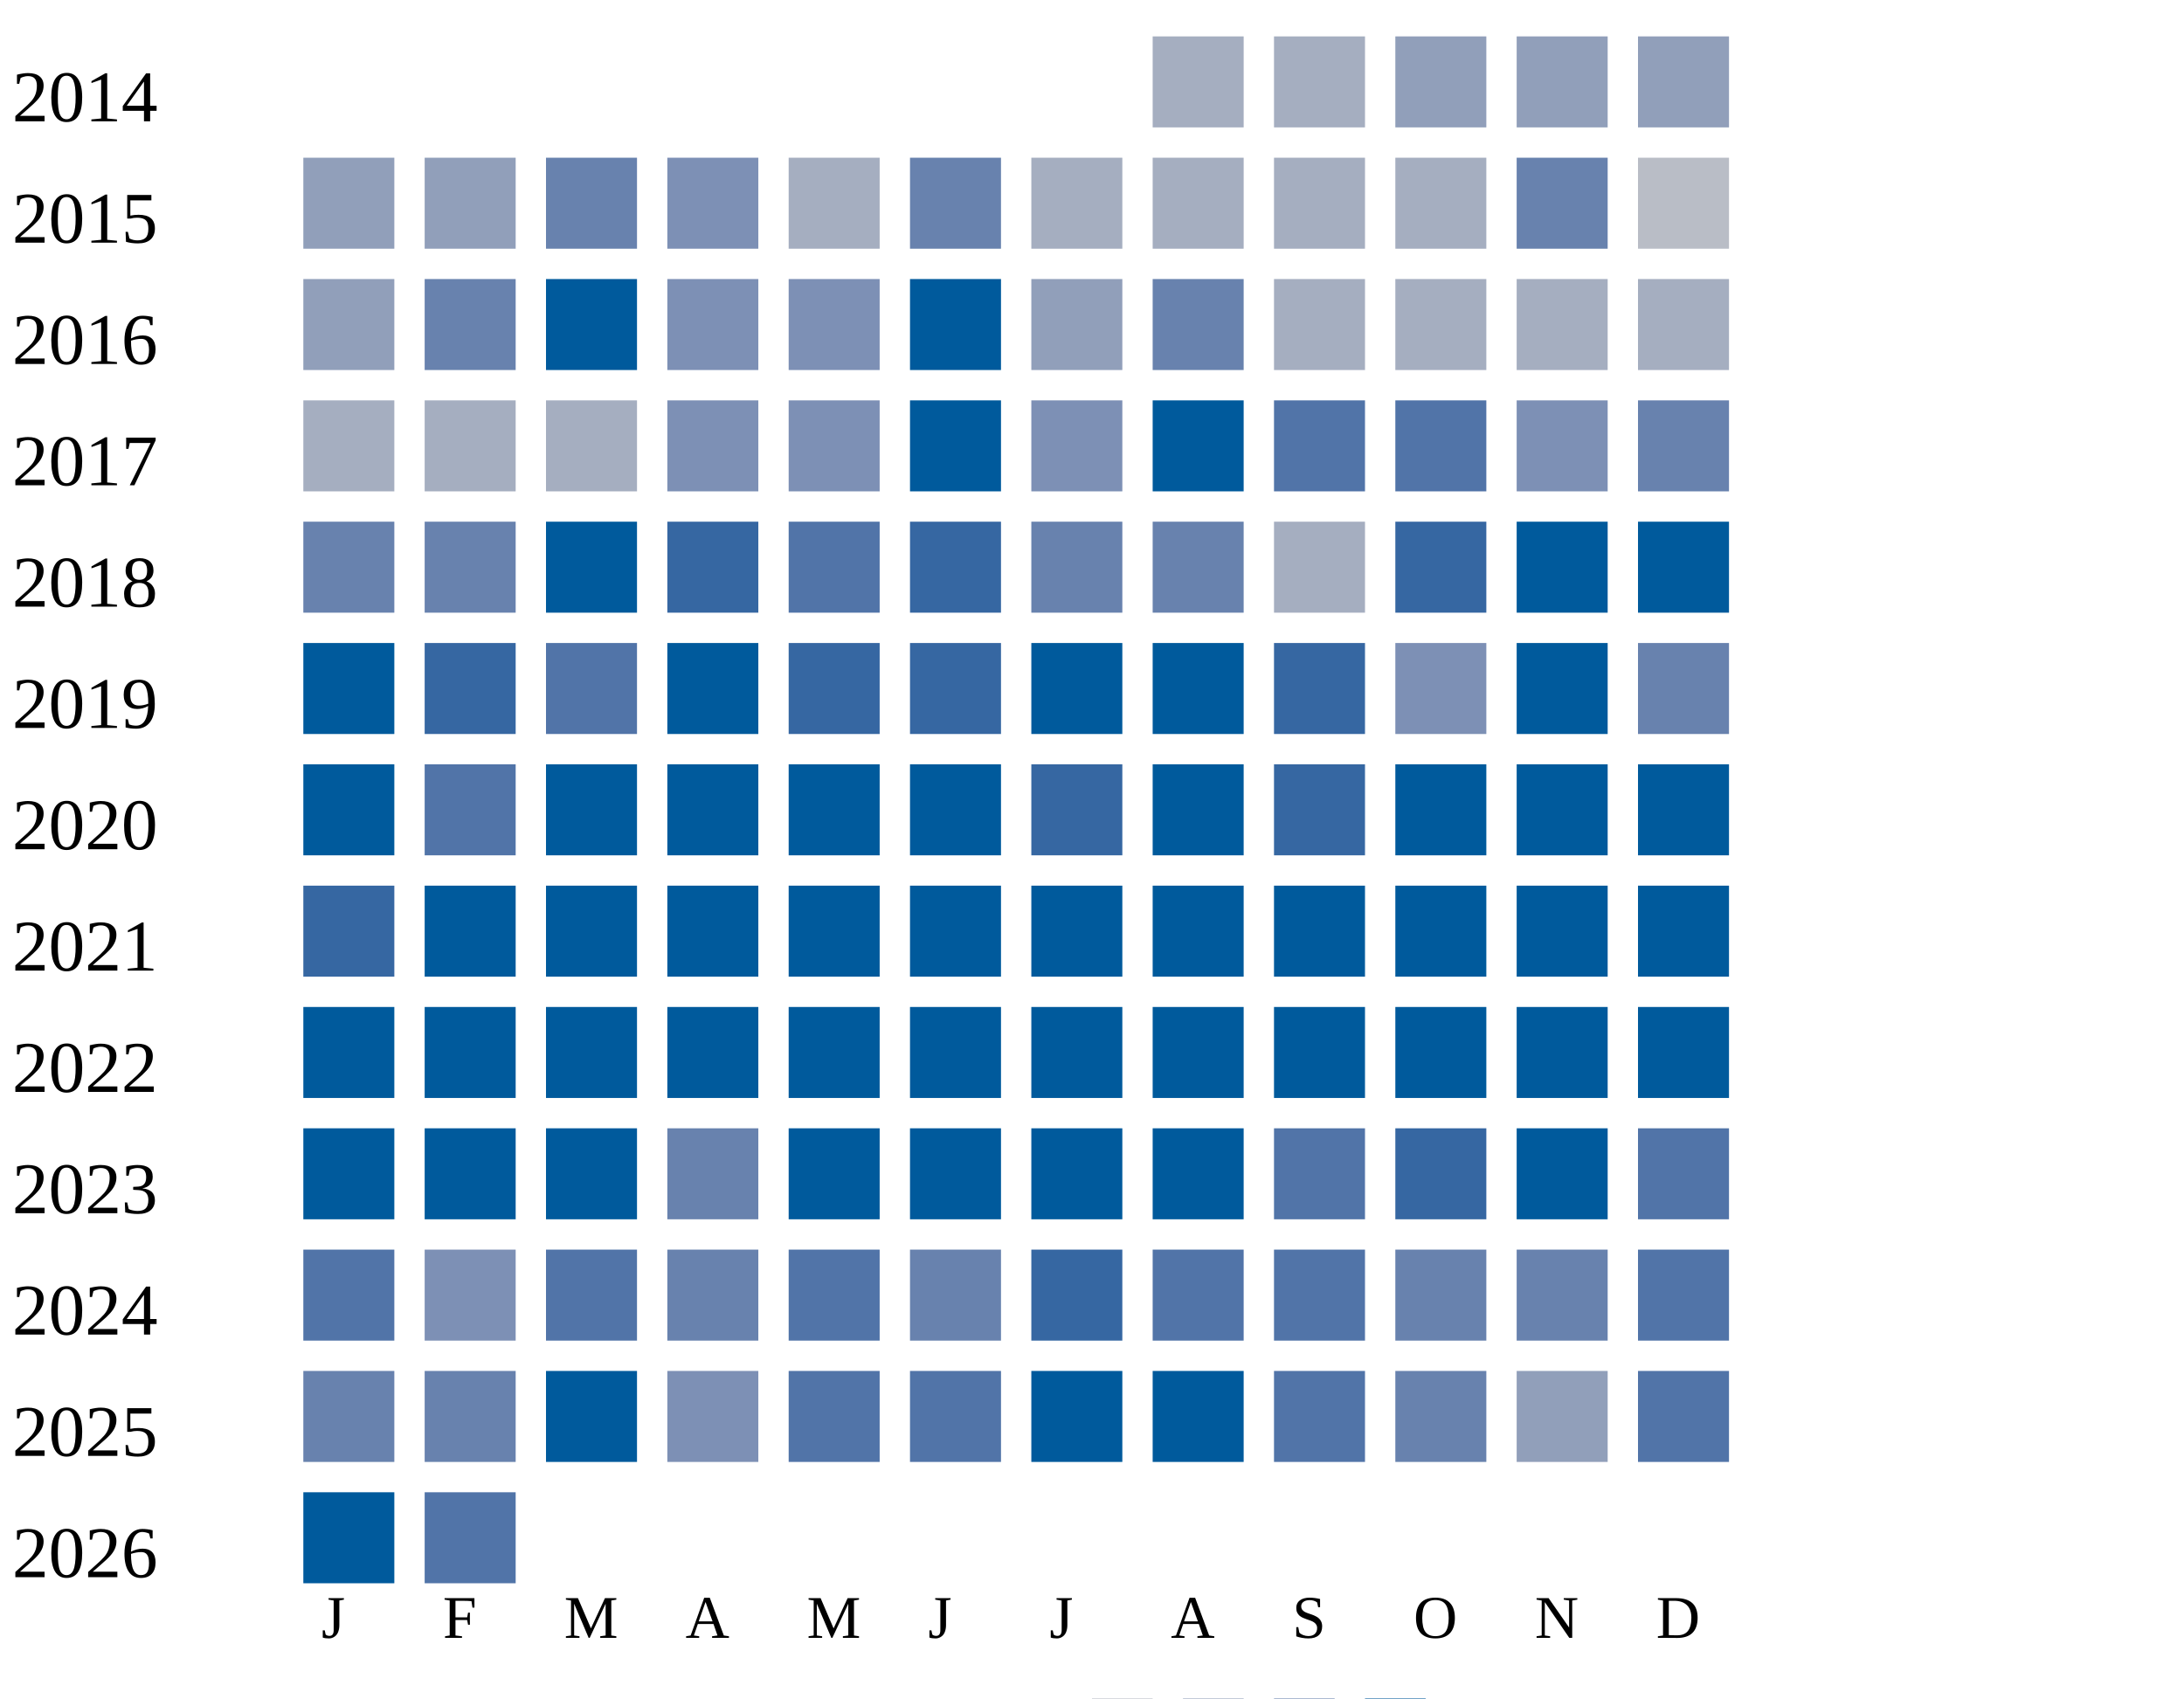
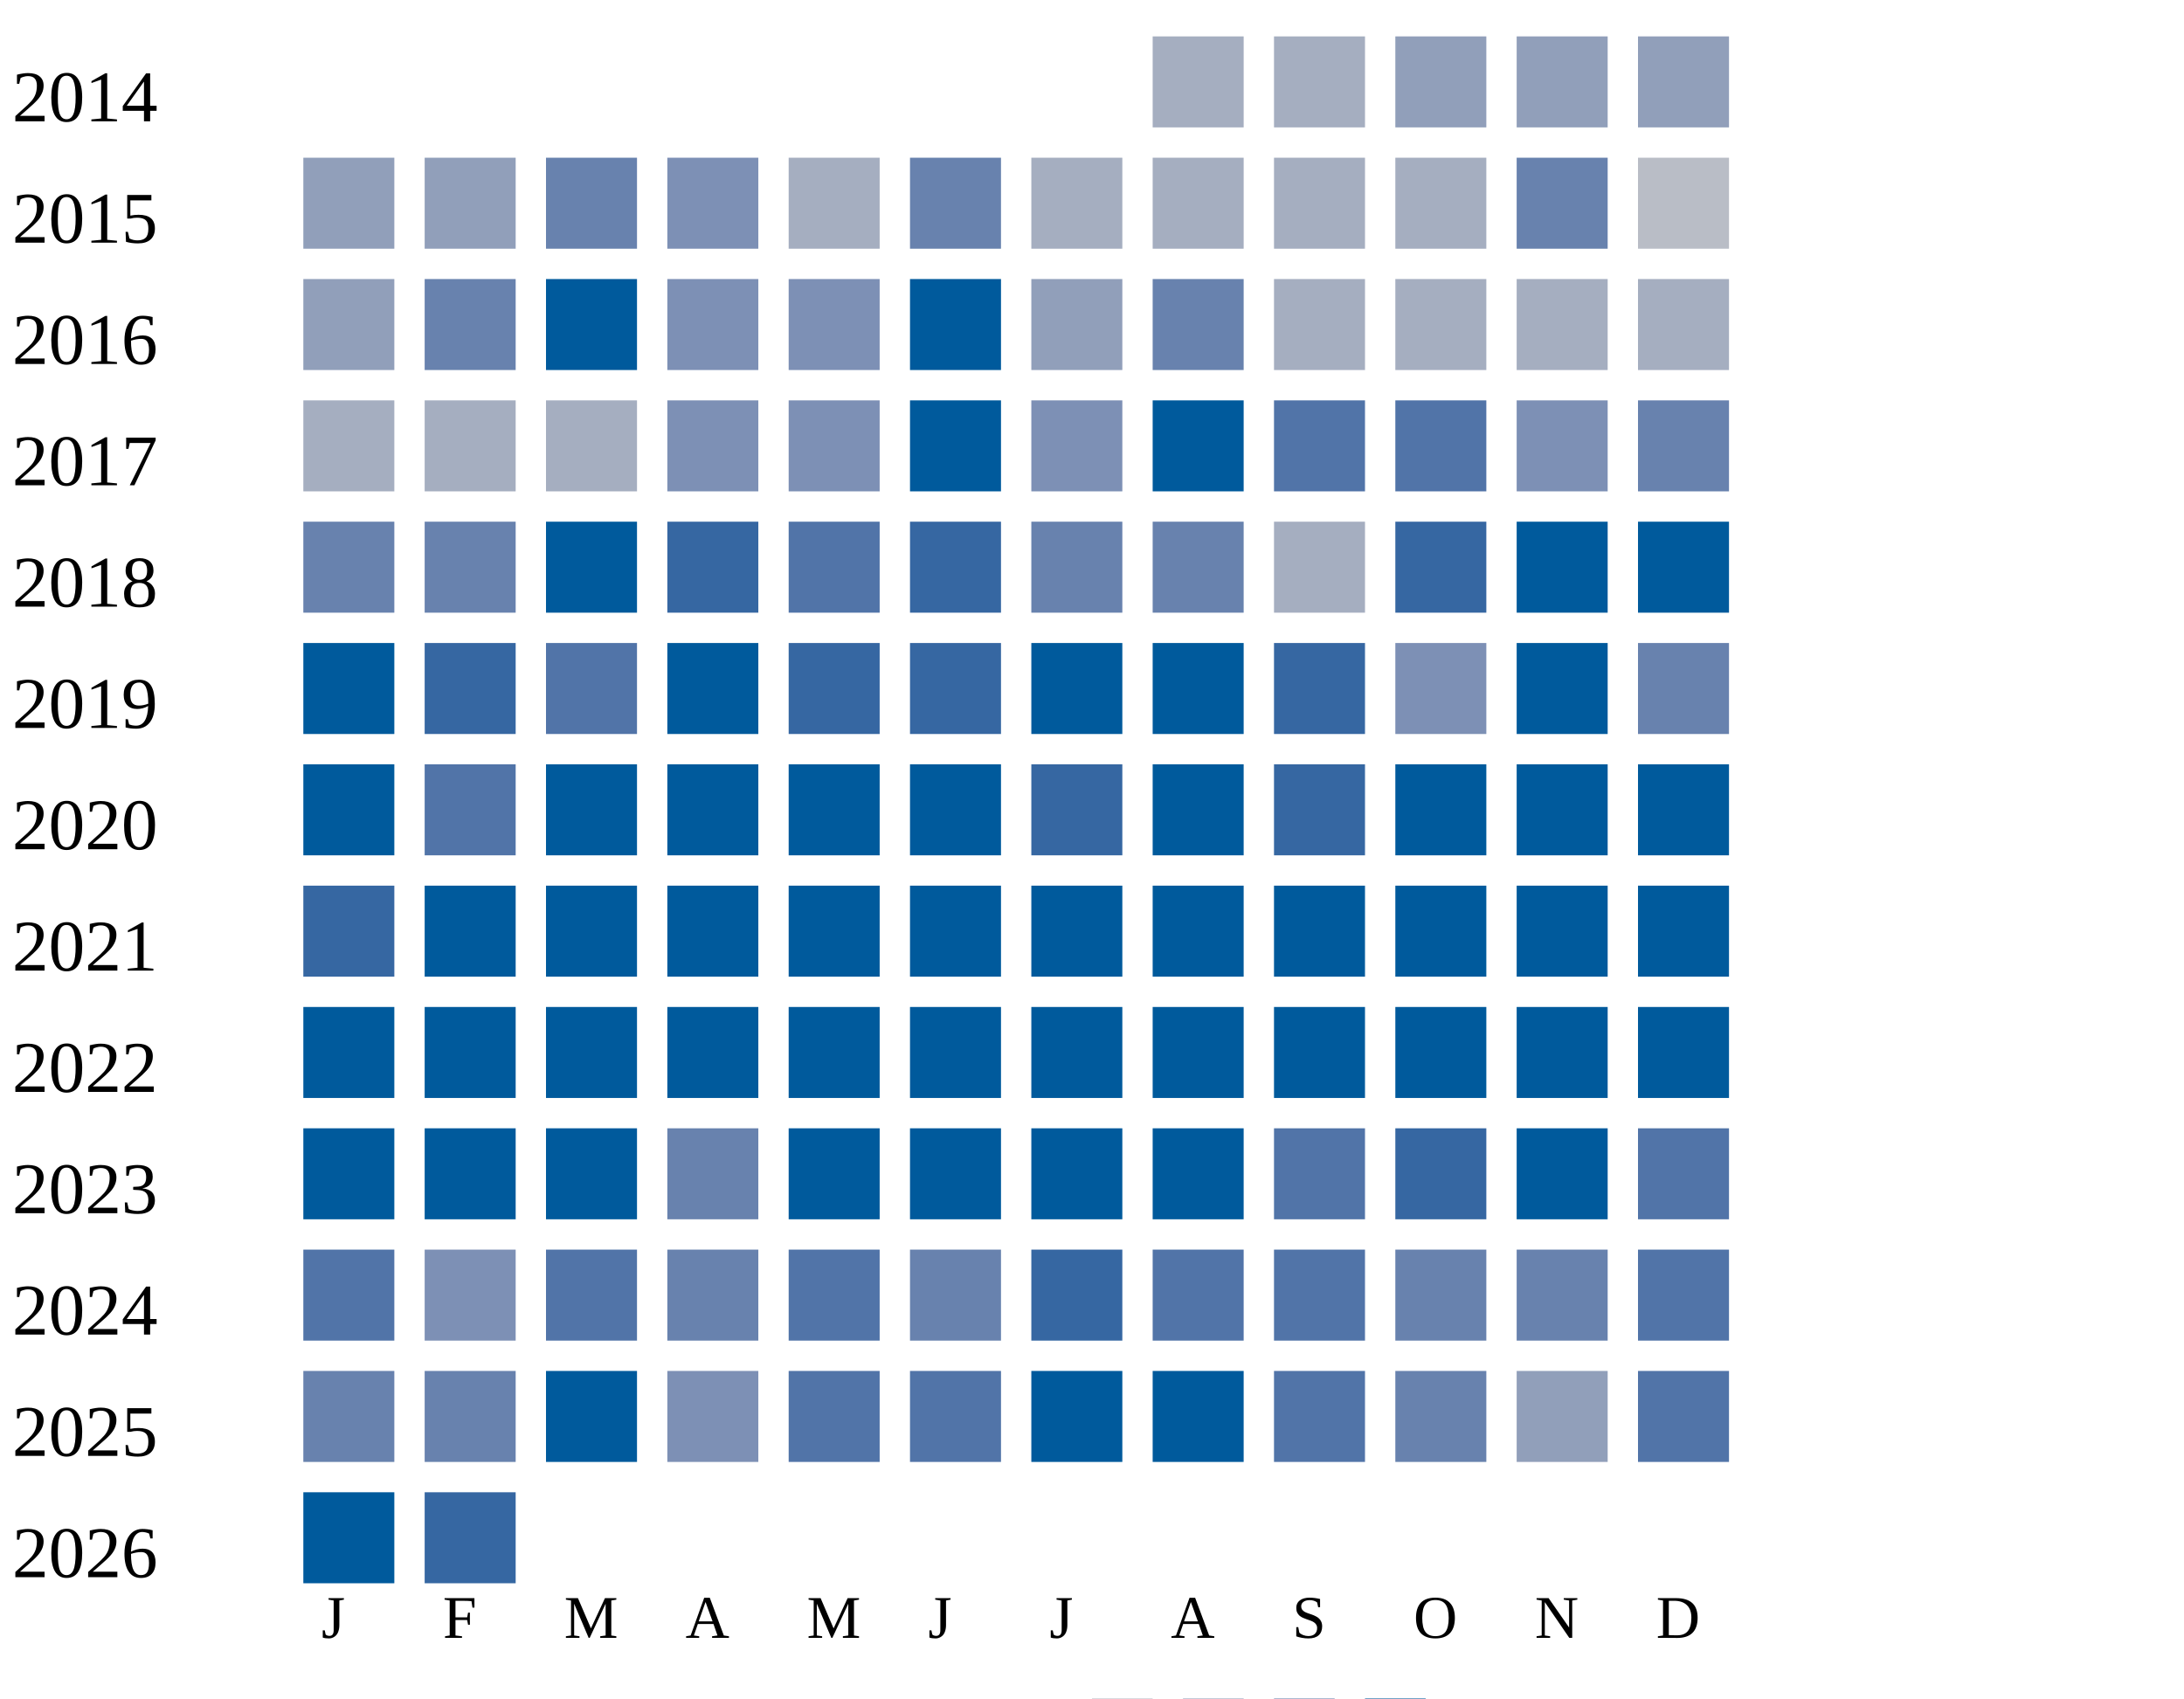
<svg xmlns="http://www.w3.org/2000/svg" width="360" height="280">
  <g transform="translate(0 0)">
    <text x="2" y="20">2014</text>
    <rect x="190" y="6" width="15" height="15" fill="#a5aec0" />
    <rect x="210" y="6" width="15" height="15" fill="#a5aec0" />
    <rect x="230" y="6" width="15" height="15" fill="#919fba" />
    <rect x="250" y="6" width="15" height="15" fill="#919fba" />
    <rect x="270" y="6" width="15" height="15" fill="#919fba" />
  </g>
  <g transform="translate(0 20)">
    <text x="2" y="20">2015</text>
    <rect x="50" y="6" width="15" height="15" fill="#919fba" />
    <rect x="70" y="6" width="15" height="15" fill="#919fba" />
    <rect x="90" y="6" width="15" height="15" fill="#6882ae" />
    <rect x="110" y="6" width="15" height="15" fill="#7d90b5" />
    <rect x="130" y="6" width="15" height="15" fill="#a5aec0" />
    <rect x="150" y="6" width="15" height="15" fill="#6882ae" />
    <rect x="170" y="6" width="15" height="15" fill="#a5aec0" />
    <rect x="190" y="6" width="15" height="15" fill="#a5aec0" />
    <rect x="210" y="6" width="15" height="15" fill="#a5aec0" />
    <rect x="230" y="6" width="15" height="15" fill="#a5aec0" />
    <rect x="250" y="6" width="15" height="15" fill="#6882ae" />
    <rect x="270" y="6" width="15" height="15" fill="#b9bdc6" />
  </g>
  <g transform="translate(0 40)">
    <text x="2" y="20">2016</text>
    <rect x="50" y="6" width="15" height="15" fill="#919fba" />
    <rect x="70" y="6" width="15" height="15" fill="#6882ae" />
    <rect x="90" y="6" width="15" height="15" fill="#005a9c" />
    <rect x="110" y="6" width="15" height="15" fill="#7d90b5" />
    <rect x="130" y="6" width="15" height="15" fill="#7d90b5" />
    <rect x="150" y="6" width="15" height="15" fill="#005a9c" />
    <rect x="170" y="6" width="15" height="15" fill="#919fba" />
    <rect x="190" y="6" width="15" height="15" fill="#6882ae" />
    <rect x="210" y="6" width="15" height="15" fill="#a5aec0" />
    <rect x="230" y="6" width="15" height="15" fill="#a5aec0" />
    <rect x="250" y="6" width="15" height="15" fill="#a5aec0" />
    <rect x="270" y="6" width="15" height="15" fill="#a5aec0" />
  </g>
  <g transform="translate(0 60)">
    <text x="2" y="20">2017</text>
    <rect x="50" y="6" width="15" height="15" fill="#a5aec0" />
    <rect x="70" y="6" width="15" height="15" fill="#a5aec0" />
    <rect x="90" y="6" width="15" height="15" fill="#a5aec0" />
    <rect x="110" y="6" width="15" height="15" fill="#7d90b5" />
    <rect x="130" y="6" width="15" height="15" fill="#7d90b5" />
    <rect x="150" y="6" width="15" height="15" fill="#005a9c" />
    <rect x="170" y="6" width="15" height="15" fill="#7d90b5" />
    <rect x="190" y="6" width="15" height="15" fill="#005a9c" />
    <rect x="210" y="6" width="15" height="15" fill="#5174a8" />
    <rect x="230" y="6" width="15" height="15" fill="#5174a8" />
    <rect x="250" y="6" width="15" height="15" fill="#7d90b5" />
    <rect x="270" y="6" width="15" height="15" fill="#6882ae" />
  </g>
  <g transform="translate(0 80)">
    <text x="2" y="20">2018</text>
    <rect x="50" y="6" width="15" height="15" fill="#6882ae" />
    <rect x="70" y="6" width="15" height="15" fill="#6882ae" />
    <rect x="90" y="6" width="15" height="15" fill="#005a9c" />
    <rect x="110" y="6" width="15" height="15" fill="#3667a2" />
    <rect x="130" y="6" width="15" height="15" fill="#5174a8" />
    <rect x="150" y="6" width="15" height="15" fill="#3667a2" />
    <rect x="170" y="6" width="15" height="15" fill="#6882ae" />
    <rect x="190" y="6" width="15" height="15" fill="#6882ae" />
    <rect x="210" y="6" width="15" height="15" fill="#a5aec0" />
    <rect x="230" y="6" width="15" height="15" fill="#3667a2" />
    <rect x="250" y="6" width="15" height="15" fill="#005a9c" />
    <rect x="270" y="6" width="15" height="15" fill="#005a9c" />
  </g>
  <g transform="translate(0 100)">
    <text x="2" y="20">2019</text>
    <rect x="50" y="6" width="15" height="15" fill="#005a9c" />
    <rect x="70" y="6" width="15" height="15" fill="#3667a2" />
    <rect x="90" y="6" width="15" height="15" fill="#5174a8" />
    <rect x="110" y="6" width="15" height="15" fill="#005a9c" />
    <rect x="130" y="6" width="15" height="15" fill="#3667a2" />
    <rect x="150" y="6" width="15" height="15" fill="#3667a2" />
    <rect x="170" y="6" width="15" height="15" fill="#005a9c" />
    <rect x="190" y="6" width="15" height="15" fill="#005a9c" />
    <rect x="210" y="6" width="15" height="15" fill="#3667a2" />
    <rect x="230" y="6" width="15" height="15" fill="#7d90b5" />
    <rect x="250" y="6" width="15" height="15" fill="#005a9c" />
    <rect x="270" y="6" width="15" height="15" fill="#6882ae" />
  </g>
  <g transform="translate(0 120)">
    <text x="2" y="20">2020</text>
    <rect x="50" y="6" width="15" height="15" fill="#005a9c" />
    <rect x="70" y="6" width="15" height="15" fill="#5174a8" />
    <rect x="90" y="6" width="15" height="15" fill="#005a9c" />
    <rect x="110" y="6" width="15" height="15" fill="#005a9c" />
    <rect x="130" y="6" width="15" height="15" fill="#005a9c" />
    <rect x="150" y="6" width="15" height="15" fill="#005a9c" />
    <rect x="170" y="6" width="15" height="15" fill="#3667a2" />
    <rect x="190" y="6" width="15" height="15" fill="#005a9c" />
    <rect x="210" y="6" width="15" height="15" fill="#3667a2" />
    <rect x="230" y="6" width="15" height="15" fill="#005a9c" />
    <rect x="250" y="6" width="15" height="15" fill="#005a9c" />
    <rect x="270" y="6" width="15" height="15" fill="#005a9c" />
  </g>
  <g transform="translate(0 140)">
    <text x="2" y="20">2021</text>
    <rect x="50" y="6" width="15" height="15" fill="#3667a2" />
    <rect x="70" y="6" width="15" height="15" fill="#005a9c" />
    <rect x="90" y="6" width="15" height="15" fill="#005a9c" />
    <rect x="110" y="6" width="15" height="15" fill="#005a9c" />
    <rect x="130" y="6" width="15" height="15" fill="#005a9c" />
    <rect x="150" y="6" width="15" height="15" fill="#005a9c" />
    <rect x="170" y="6" width="15" height="15" fill="#005a9c" />
    <rect x="190" y="6" width="15" height="15" fill="#005a9c" />
    <rect x="210" y="6" width="15" height="15" fill="#005a9c" />
    <rect x="230" y="6" width="15" height="15" fill="#005a9c" />
    <rect x="250" y="6" width="15" height="15" fill="#005a9c" />
    <rect x="270" y="6" width="15" height="15" fill="#005a9c" />
  </g>
  <g transform="translate(0 160)">
    <text x="2" y="20">2022</text>
    <rect x="50" y="6" width="15" height="15" fill="#005a9c" />
    <rect x="70" y="6" width="15" height="15" fill="#005a9c" />
    <rect x="90" y="6" width="15" height="15" fill="#005a9c" />
    <rect x="110" y="6" width="15" height="15" fill="#005a9c" />
    <rect x="130" y="6" width="15" height="15" fill="#005a9c" />
    <rect x="150" y="6" width="15" height="15" fill="#005a9c" />
    <rect x="170" y="6" width="15" height="15" fill="#005a9c" />
    <rect x="190" y="6" width="15" height="15" fill="#005a9c" />
    <rect x="210" y="6" width="15" height="15" fill="#005a9c" />
    <rect x="230" y="6" width="15" height="15" fill="#005a9c" />
    <rect x="250" y="6" width="15" height="15" fill="#005a9c" />
    <rect x="270" y="6" width="15" height="15" fill="#005a9c" />
  </g>
  <g transform="translate(0 180)">
    <text x="2" y="20">2023</text>
    <rect x="50" y="6" width="15" height="15" fill="#005a9c" />
    <rect x="70" y="6" width="15" height="15" fill="#005a9c" />
    <rect x="90" y="6" width="15" height="15" fill="#005a9c" />
    <rect x="110" y="6" width="15" height="15" fill="#6882ae" />
    <rect x="130" y="6" width="15" height="15" fill="#005a9c" />
    <rect x="150" y="6" width="15" height="15" fill="#005a9c" />
    <rect x="170" y="6" width="15" height="15" fill="#005a9c" />
    <rect x="190" y="6" width="15" height="15" fill="#005a9c" />
    <rect x="210" y="6" width="15" height="15" fill="#5174a8" />
    <rect x="230" y="6" width="15" height="15" fill="#3667a2" />
    <rect x="250" y="6" width="15" height="15" fill="#005a9c" />
    <rect x="270" y="6" width="15" height="15" fill="#5174a8" />
  </g>
  <g transform="translate(0 200)">
    <text x="2" y="20">2024</text>
    <rect x="50" y="6" width="15" height="15" fill="#5174a8" />
    <rect x="70" y="6" width="15" height="15" fill="#7d90b5" />
    <rect x="90" y="6" width="15" height="15" fill="#5174a8" />
    <rect x="110" y="6" width="15" height="15" fill="#6882ae" />
    <rect x="130" y="6" width="15" height="15" fill="#5174a8" />
    <rect x="150" y="6" width="15" height="15" fill="#6882ae" />
    <rect x="170" y="6" width="15" height="15" fill="#3667a2" />
    <rect x="190" y="6" width="15" height="15" fill="#5174a8" />
    <rect x="210" y="6" width="15" height="15" fill="#5174a8" />
    <rect x="230" y="6" width="15" height="15" fill="#6882ae" />
    <rect x="250" y="6" width="15" height="15" fill="#6882ae" />
    <rect x="270" y="6" width="15" height="15" fill="#5174a8" />
  </g>
  <g transform="translate(0 220)">
    <text x="2" y="20">2025</text>
    <rect x="50" y="6" width="15" height="15" fill="#6882ae" />
    <rect x="70" y="6" width="15" height="15" fill="#6882ae" />
    <rect x="90" y="6" width="15" height="15" fill="#005a9c" />
    <rect x="110" y="6" width="15" height="15" fill="#7d90b5" />
    <rect x="130" y="6" width="15" height="15" fill="#5174a8" />
    <rect x="150" y="6" width="15" height="15" fill="#5174a8" />
    <rect x="170" y="6" width="15" height="15" fill="#005a9c" />
    <rect x="190" y="6" width="15" height="15" fill="#005a9c" />
    <rect x="210" y="6" width="15" height="15" fill="#5174a8" />
    <rect x="230" y="6" width="15" height="15" fill="#6882ae" />
    <rect x="250" y="6" width="15" height="15" fill="#919fba" />
    <rect x="270" y="6" width="15" height="15" fill="#5174a8" />
  </g>
  <g transform="translate(0 240)">
    <text x="2" y="20">2026</text>
    <rect x="50" y="6" width="15" height="15" fill="#005a9c" />
-     <rect x="70" y="6" width="15" height="15" fill="#5174a8" />
+     <rect x="70" y="6" width="15" height="15" fill="#3667a2" />
  </g>
  <text style="font-size: 10px; text-align: center" x="53" y="270">J</text>
  <text style="font-size: 10px; text-align: center" x="73" y="270">F</text>
  <text style="font-size: 10px; text-align: center" x="93" y="270">M</text>
  <text style="font-size: 10px; text-align: center" x="113" y="270">A</text>
  <text style="font-size: 10px; text-align: center" x="133" y="270">M</text>
  <text style="font-size: 10px; text-align: center" x="153" y="270">J</text>
  <text style="font-size: 10px; text-align: center" x="173" y="270">J</text>
  <text style="font-size: 10px; text-align: center" x="193" y="270">A</text>
  <text style="font-size: 10px; text-align: center" x="213" y="270">S</text>
  <text style="font-size: 10px; text-align: center" x="233" y="270">O</text>
  <text style="font-size: 10px; text-align: center" x="253" y="270">N</text>
  <text style="font-size: 10px; text-align: center" x="273" y="270">D</text>
  <text style="font-size: 10px;" x="155" y="289">Less</text>
  <rect fill="#b9bdc6" width="10" height="10" x="180" y="280" />
  <rect fill="#919fba" width="10" height="10" x="195" y="280" />
  <rect fill="#6882ae" width="10" height="10" x="210" y="280" />
  <rect fill="#005a9c" width="10" height="10" x="225" y="280" />
  <text x="240" y="289" style="font-size: 10px;">More</text>
</svg>
